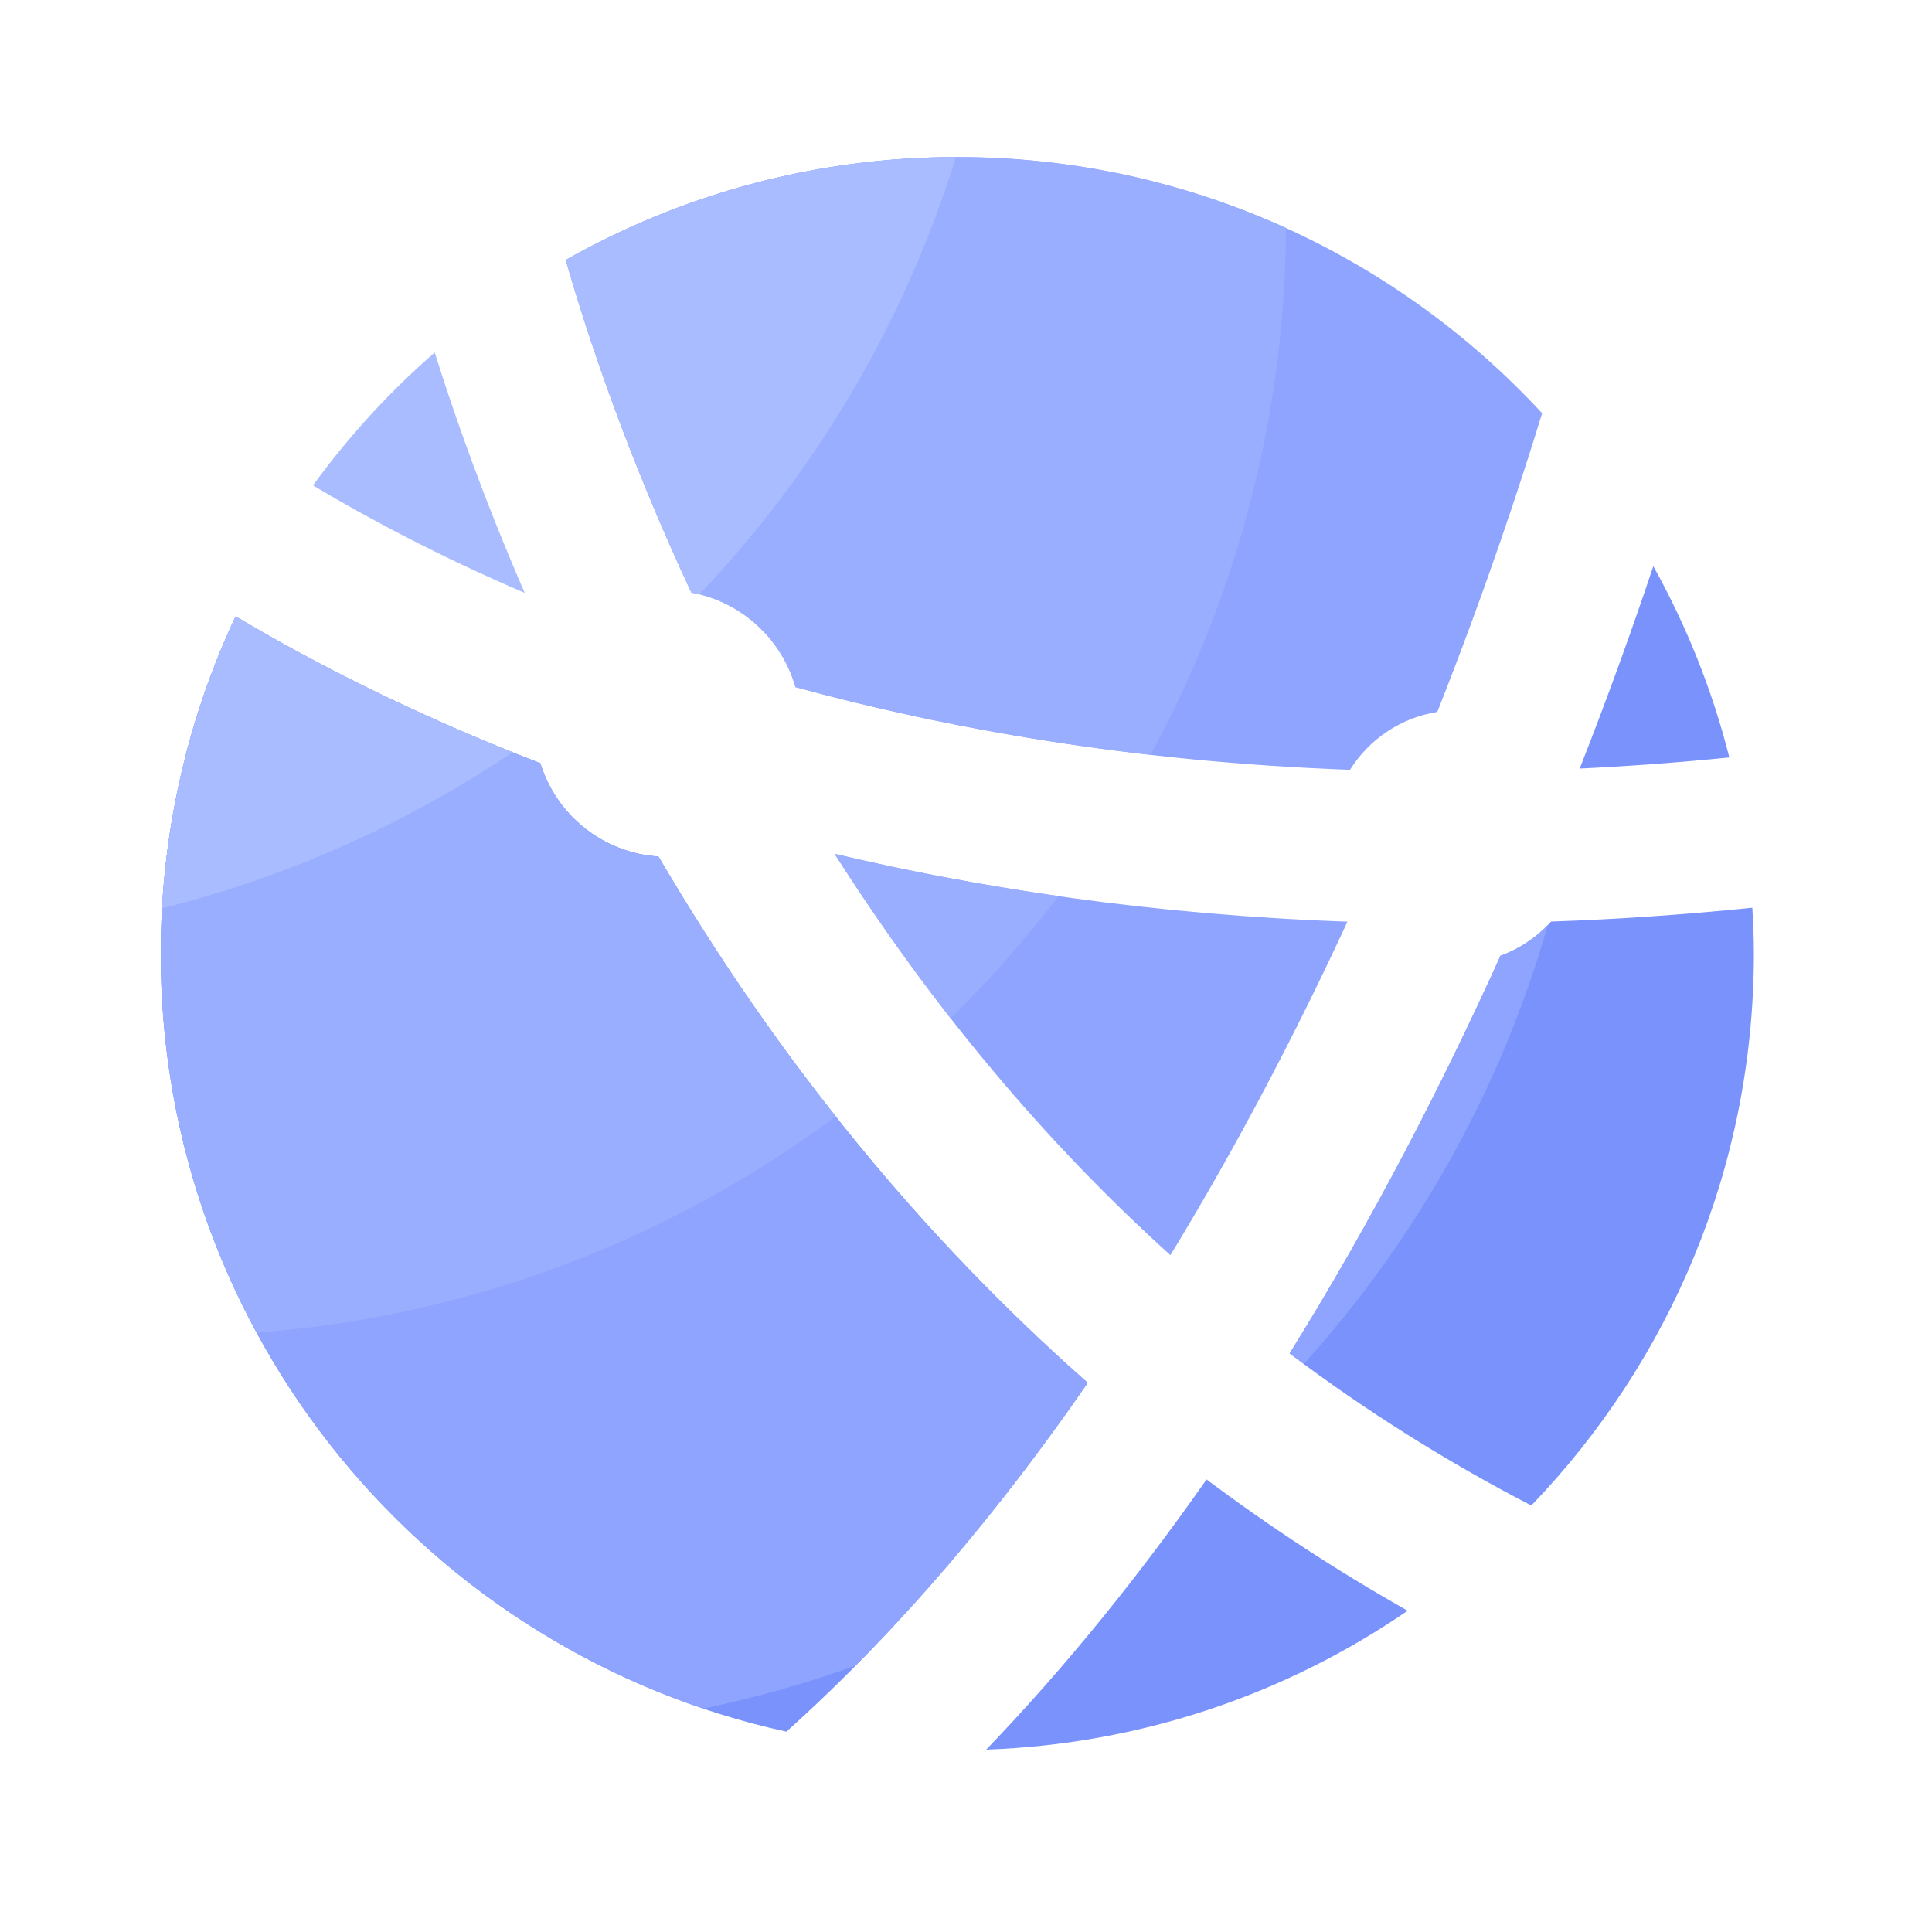
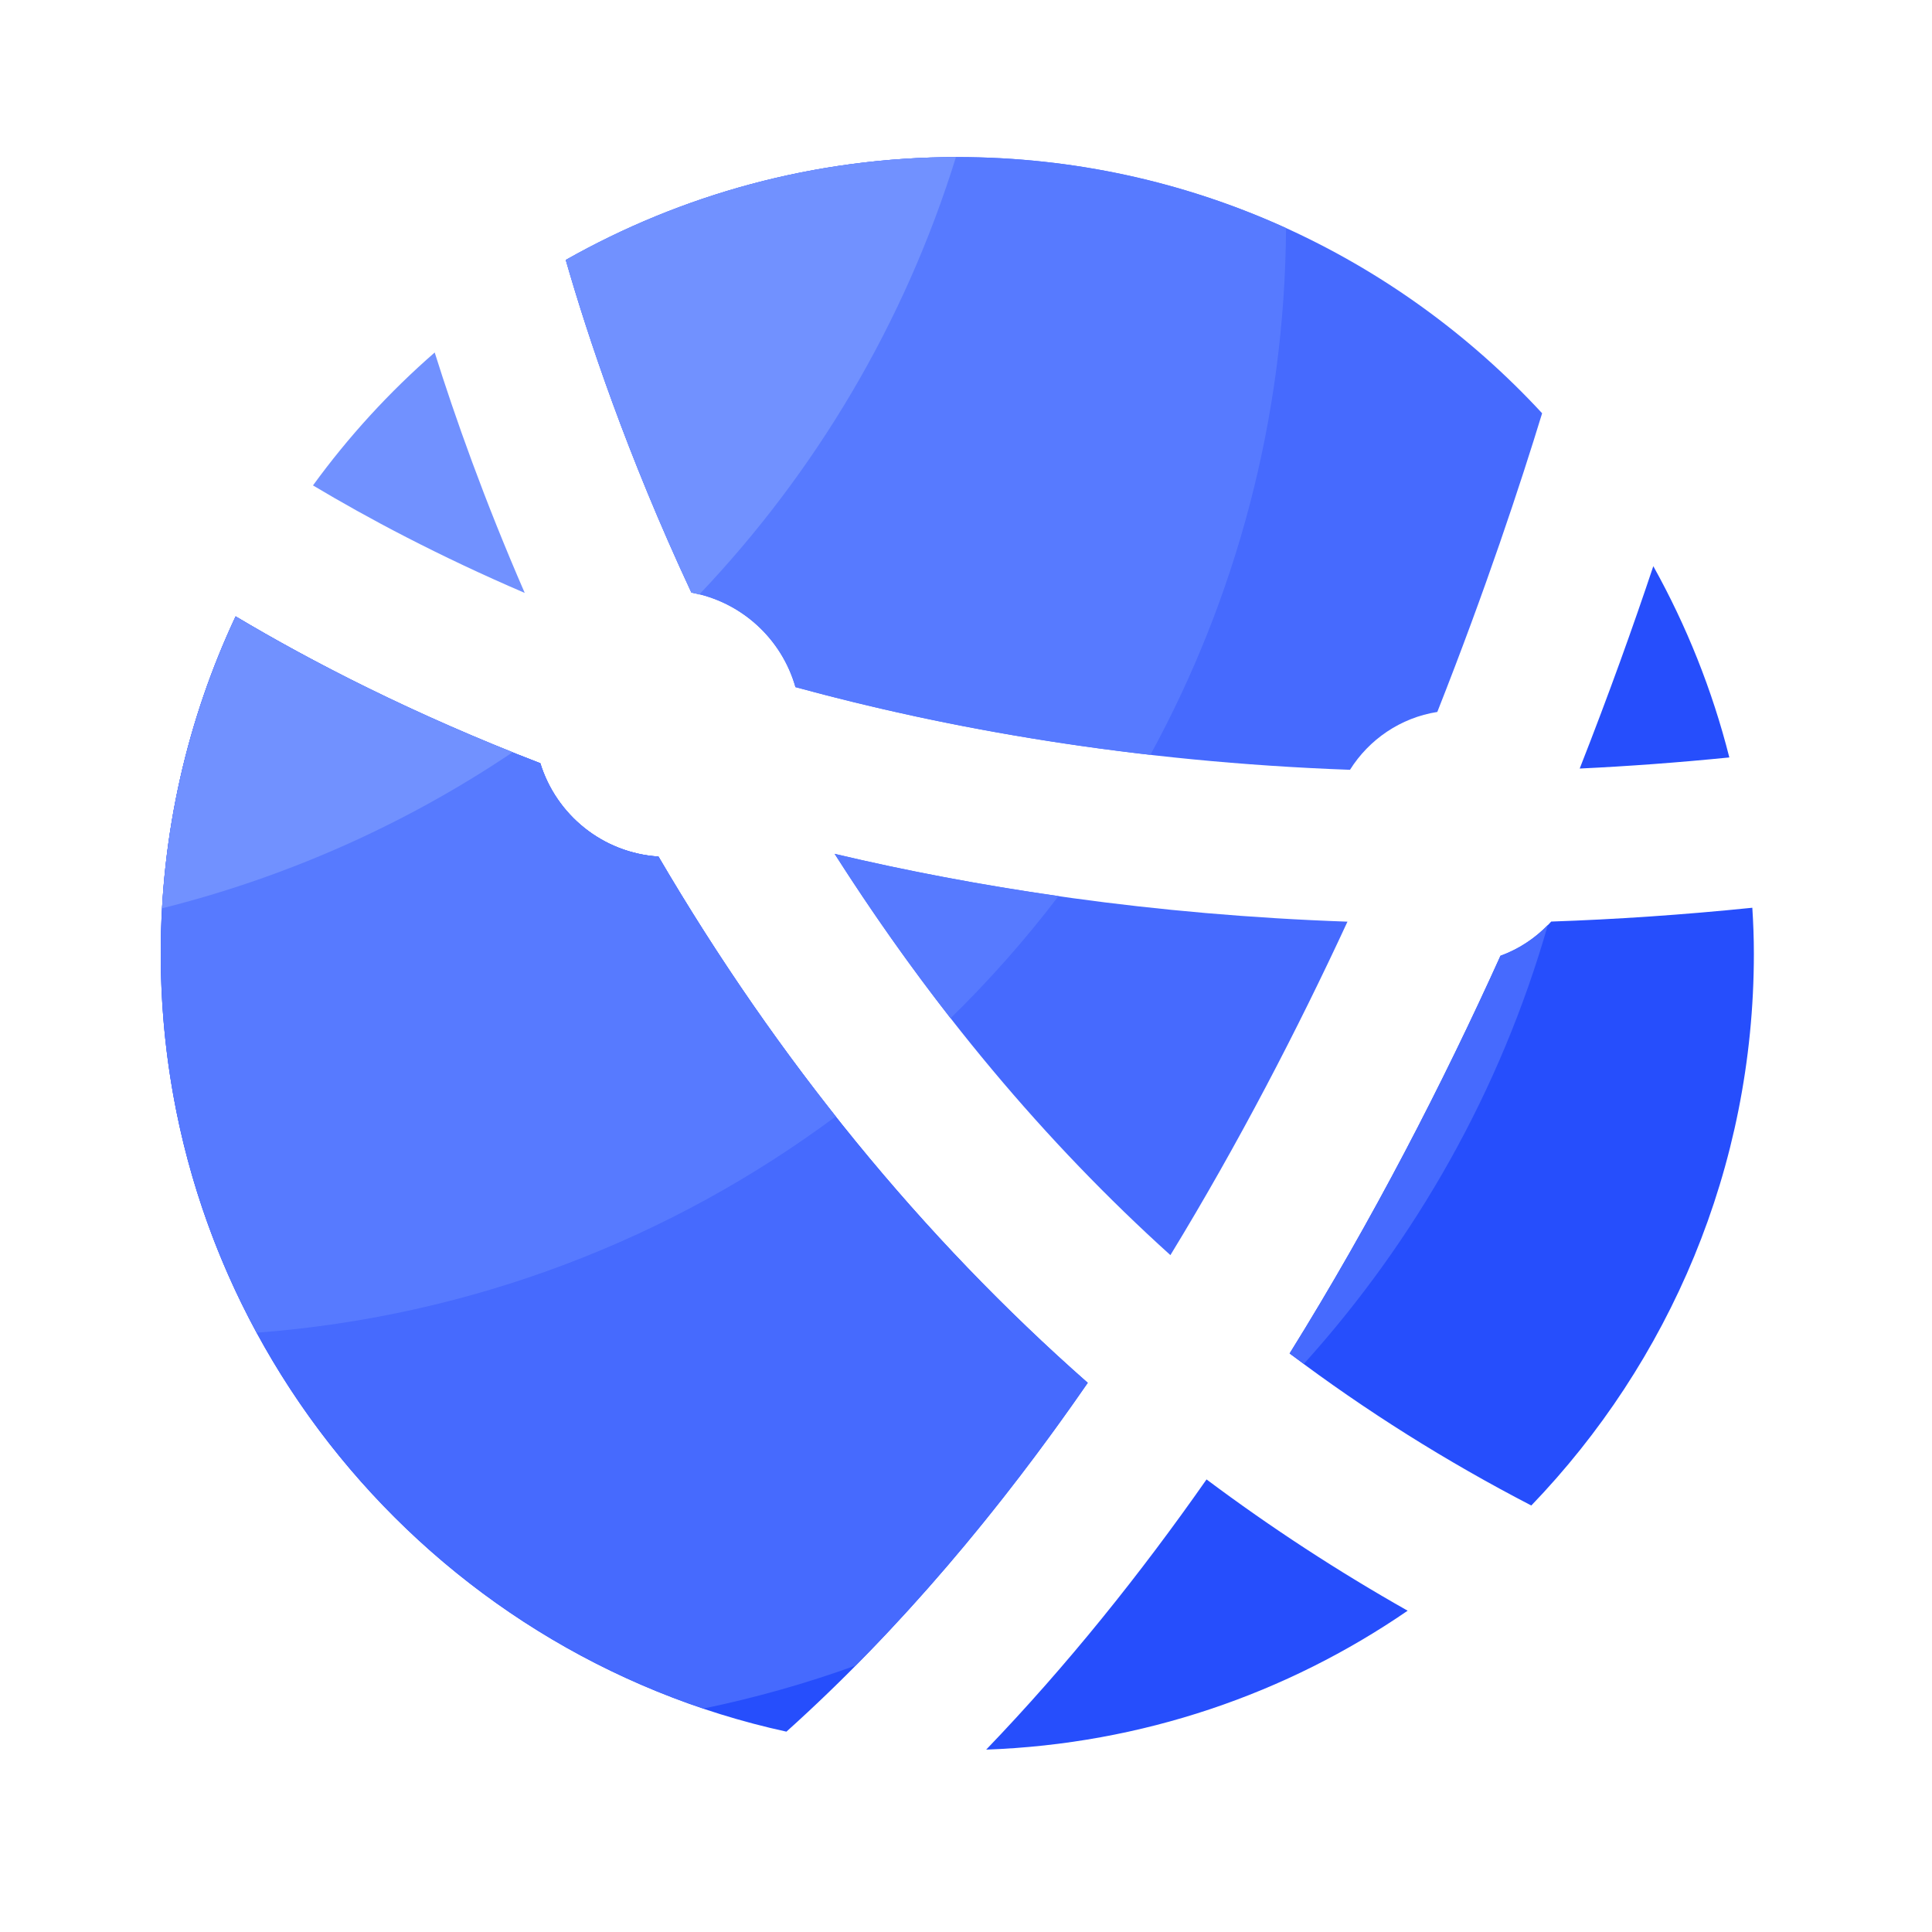
<svg xmlns="http://www.w3.org/2000/svg" viewBox="0 0 1024 1024" width="1024" height="1024">
-   <path d="M837.274 407.347c25.754-1.229 52.224-3.174 79.309-5.888-9.062-35.84-22.733-69.837-40.294-101.376-10.445 31.283-23.398 67.533-39.014 107.264z" fill="#7A92FC" />
-   <path d="M278.118 314.266c-21.453-49.357-36.915-93.03-47.718-127.437-24.064 20.941-45.722 44.595-64.512 70.451 28.774 17.203 66.202 37.222 112.23 56.986z" fill="#A9BCFF" />
-   <path d="M366.438 314.061c26.522 4.864 47.872 24.525 55.142 50.125 80.026 21.862 178.586 39.629 293.939 43.827 10.086-16.077 26.778-27.597 46.285-30.669 25.702-65.075 44.032-120.627 55.552-158.31-77.107-83.405-187.392-135.782-309.965-135.782-75.469 0-146.227 19.866-207.514 54.528 11.469 40.038 32.41 103.219 66.56 176.282zM442.368 452.557c51.968 81.562 111.36 152.576 177.971 212.685 36.198-59.341 67.379-119.603 93.85-176.742-103.424-3.635-194.458-17.613-271.821-35.942z" fill="#8EA4FE" />
-   <path d="M576.512 732.928c-87.603-77.158-164.198-170.803-227.533-278.938-29.645-1.946-54.17-22.118-62.618-49.459-67.994-26.163-121.907-54.221-161.485-77.824-25.446 54.272-39.68 114.842-39.68 178.739 0 202.086 141.978 370.944 331.622 412.365 60.314-54.17 113.408-117.862 159.693-184.883zM639.488 784.128c-35.072 50.125-73.933 98.611-116.787 143.206 82.739-2.97 159.437-29.696 223.386-73.626-36.864-20.838-72.448-44.032-106.598-69.581zM822.17 488.448c-7.27 8.09-16.486 14.336-26.88 18.125-30.515 67.482-67.533 139.674-111.77 210.79 40.397 30.464 83.149 57.293 128.102 80.589 73.011-75.878 117.965-178.944 117.965-292.506 0-8.192-0.307-16.282-0.819-24.32-36.659 3.738-72.192 6.144-106.598 7.322z" fill="#7A92FC" />
-   <path d="M348.979 453.99c-29.645-1.946-54.17-22.118-62.618-49.459-67.994-26.163-121.907-54.221-161.485-77.824-25.446 54.272-39.68 114.842-39.68 178.739 0 186.112 120.474 343.91 287.642 400.128 27.648-5.734 54.579-13.363 80.64-22.784 45.414-45.824 86.426-96.717 123.085-149.862-87.654-77.158-164.25-170.803-227.584-278.938zM795.29 506.573c-30.515 67.482-67.533 139.674-111.77 210.79 2.509 1.894 5.069 3.584 7.578 5.478 59.443-65.843 104.243-145.05 129.331-232.653-6.963 7.168-15.514 12.902-25.139 16.384z" fill="#8EA4FE" />
-   <path d="M136.09 706.355c114.534-8.653 219.904-49.971 306.893-114.637-33.894-42.803-65.28-88.781-93.952-137.728-29.645-1.946-54.17-22.118-62.618-49.459-67.994-26.163-121.907-54.221-161.485-77.824-25.446 54.272-39.68 114.842-39.68 178.739a419.446 419.446 0 0 0 50.842 200.909zM442.368 452.557c19.456 30.515 39.936 59.597 61.44 87.142 20.634-20.173 39.731-41.779 57.242-64.768-42.445-6.093-82.125-13.722-118.682-22.374zM681.626 120.883c-53.094-24.166-112.077-37.632-174.234-37.632-75.469 0-146.227 19.866-207.514 54.528 11.52 40.038 32.461 103.219 66.611 176.282 26.522 4.864 47.872 24.525 55.142 50.125 54.323 14.848 117.248 27.802 188.109 35.891 45.261-82.995 71.27-178.074 71.885-279.194z" fill="#99AEFF" />
-   <path d="M271.718 398.694c-61.03-24.474-110.182-50.125-146.842-71.987a419.891 419.891 0 0 0-39.014 154.726c67.277-16.845 129.946-45.107 185.856-82.739zM299.827 137.779c11.52 40.038 32.461 103.219 66.611 176.282 1.434 0.256 2.765 0.717 4.147 1.075 61.798-65.024 108.902-144.077 136.09-231.885-75.162 0.102-145.715 19.917-206.848 54.528z" fill="#A9BCFF" />
+   <path d="M837.274 407.347c25.754-1.229 52.224-3.174 79.309-5.888-9.062-35.84-22.733-69.837-40.294-101.376-10.445 31.283-23.398 67.533-39.014 107.264z" fill="#264EFC" />
+   <path d="M278.118 314.266c-21.453-49.357-36.915-93.03-47.718-127.437-24.064 20.941-45.722 44.595-64.512 70.451 28.774 17.203 66.202 37.222 112.23 56.986z" fill="#7191FF" />
+   <path d="M366.438 314.061c26.522 4.864 47.872 24.525 55.142 50.125 80.026 21.862 178.586 39.629 293.939 43.827 10.086-16.077 26.778-27.597 46.285-30.669 25.702-65.075 44.032-120.627 55.552-158.31-77.107-83.405-187.392-135.782-309.965-135.782-75.469 0-146.227 19.866-207.514 54.528 11.469 40.038 32.41 103.219 66.56 176.282zM442.368 452.557c51.968 81.562 111.36 152.576 177.971 212.685 36.198-59.341 67.379-119.603 93.85-176.742-103.424-3.635-194.458-17.613-271.821-35.942z" fill="#466AFE" />
+   <path d="M576.512 732.928c-87.603-77.158-164.198-170.803-227.533-278.938-29.645-1.946-54.17-22.118-62.618-49.459-67.994-26.163-121.907-54.221-161.485-77.824-25.446 54.272-39.68 114.842-39.68 178.739 0 202.086 141.978 370.944 331.622 412.365 60.314-54.17 113.408-117.862 159.693-184.883zM639.488 784.128c-35.072 50.125-73.933 98.611-116.787 143.206 82.739-2.97 159.437-29.696 223.386-73.626-36.864-20.838-72.448-44.032-106.598-69.581zM822.17 488.448c-7.27 8.09-16.486 14.336-26.88 18.125-30.515 67.482-67.533 139.674-111.77 210.79 40.397 30.464 83.149 57.293 128.102 80.589 73.011-75.878 117.965-178.944 117.965-292.506 0-8.192-0.307-16.282-0.819-24.32-36.659 3.738-72.192 6.144-106.598 7.322z" fill="#264EFC" />
+   <path d="M348.979 453.99c-29.645-1.946-54.17-22.118-62.618-49.459-67.994-26.163-121.907-54.221-161.485-77.824-25.446 54.272-39.68 114.842-39.68 178.739 0 186.112 120.474 343.91 287.642 400.128 27.648-5.734 54.579-13.363 80.64-22.784 45.414-45.824 86.426-96.717 123.085-149.862-87.654-77.158-164.25-170.803-227.584-278.938zM795.29 506.573c-30.515 67.482-67.533 139.674-111.77 210.79 2.509 1.894 5.069 3.584 7.578 5.478 59.443-65.843 104.243-145.05 129.331-232.653-6.963 7.168-15.514 12.902-25.139 16.384z" fill="#466AFE" />
+   <path d="M136.09 706.355c114.534-8.653 219.904-49.971 306.893-114.637-33.894-42.803-65.28-88.781-93.952-137.728-29.645-1.946-54.17-22.118-62.618-49.459-67.994-26.163-121.907-54.221-161.485-77.824-25.446 54.272-39.68 114.842-39.68 178.739a419.446 419.446 0 0 0 50.842 200.909zM442.368 452.557c19.456 30.515 39.936 59.597 61.44 87.142 20.634-20.173 39.731-41.779 57.242-64.768-42.445-6.093-82.125-13.722-118.682-22.374zM681.626 120.883c-53.094-24.166-112.077-37.632-174.234-37.632-75.469 0-146.227 19.866-207.514 54.528 11.52 40.038 32.461 103.219 66.611 176.282 26.522 4.864 47.872 24.525 55.142 50.125 54.323 14.848 117.248 27.802 188.109 35.891 45.261-82.995 71.27-178.074 71.885-279.194z" fill="#577AFF" />
+   <path d="M271.718 398.694c-61.03-24.474-110.182-50.125-146.842-71.987a419.891 419.891 0 0 0-39.014 154.726c67.277-16.845 129.946-45.107 185.856-82.739zM299.827 137.779c11.52 40.038 32.461 103.219 66.611 176.282 1.434 0.256 2.765 0.717 4.147 1.075 61.798-65.024 108.902-144.077 136.09-231.885-75.162 0.102-145.715 19.917-206.848 54.528z" fill="#7191FF" />
</svg>
